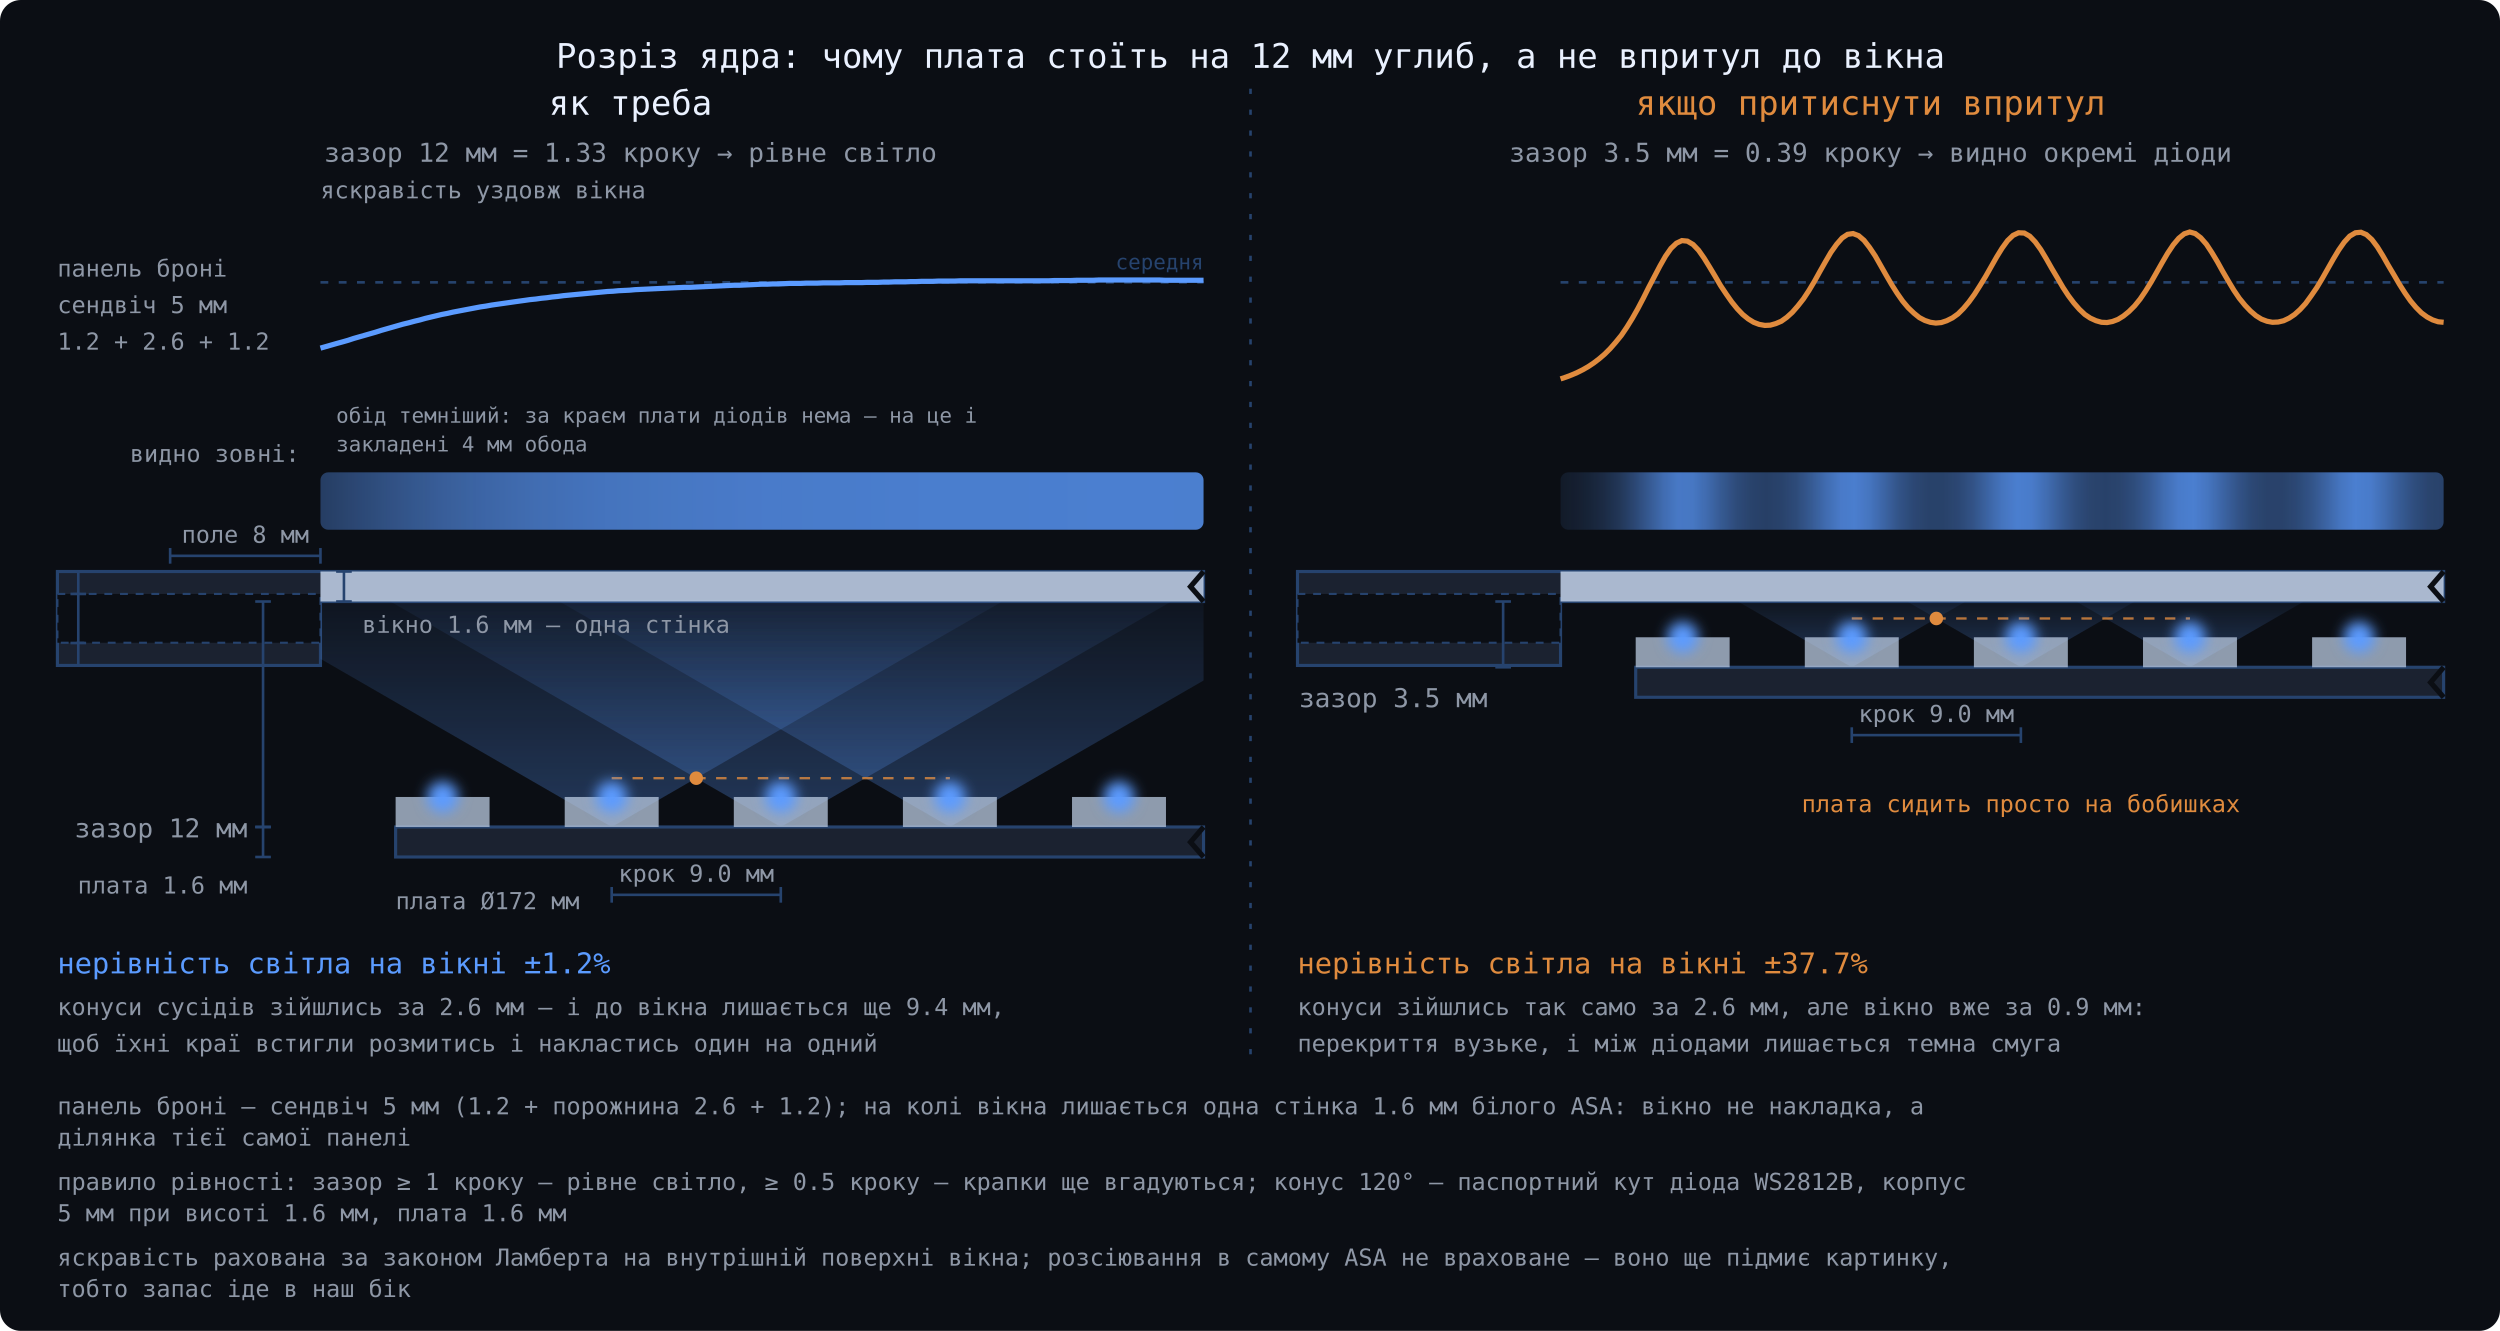
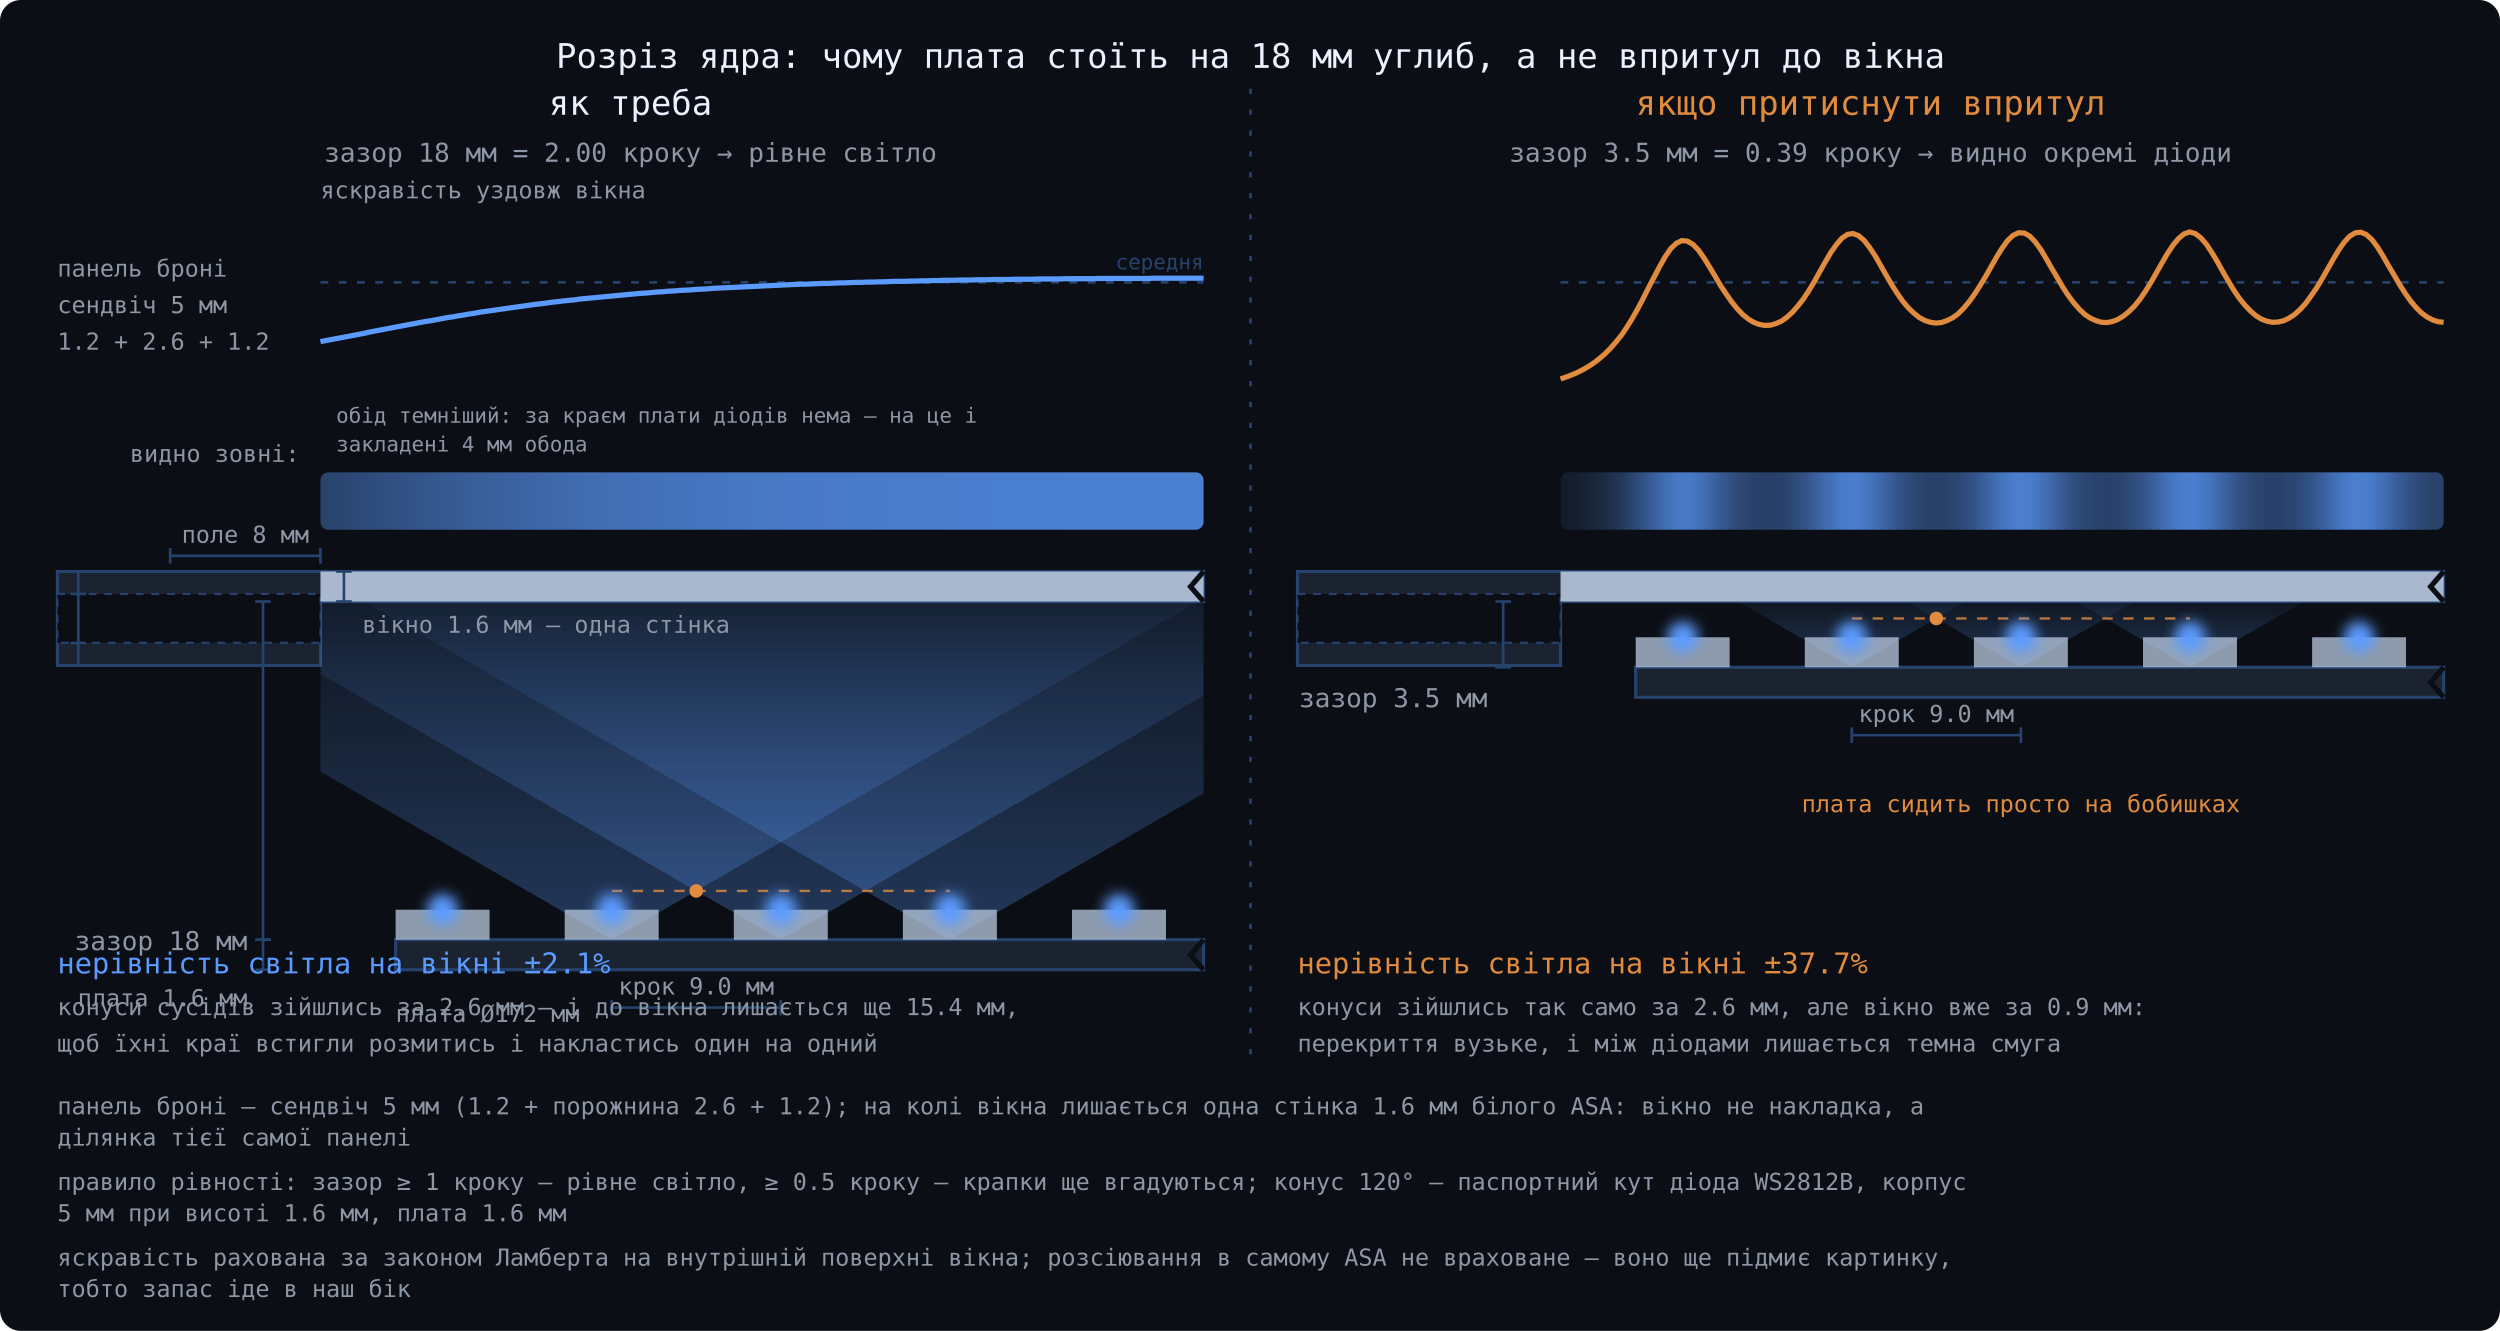
<svg xmlns="http://www.w3.org/2000/svg" viewBox="0 0 958 510" font-family="ui-monospace,Menlo,monospace">
  <defs>
    <filter id="soft" x="-200%" y="-200%" width="500%" height="500%">
      <feGaussianBlur stdDeviation="2.4" />
    </filter>
-     <linearGradient id="cone0" gradientUnits="userSpaceOnUse" x1="0" y1="316.9" x2="0" y2="230.5">
+     <linearGradient id="cone0" gradientUnits="userSpaceOnUse" x1="0" y1="360.1" x2="0" y2="230.5">
      <stop offset="0" stop-color="#5b9bff" stop-opacity="0.30" />
      <stop offset="1" stop-color="#5b9bff" stop-opacity="0.05" />
    </linearGradient>
    <clipPath id="clip0">
-       <rect x="122.8" y="230.5" width="338.4" height="86.4" />
+       <rect x="122.8" y="230.5" width="338.4" height="129.6" />
    </clipPath>
    <linearGradient id="wash0" gradientUnits="userSpaceOnUse" x1="122.8" y1="0" x2="461.2" y2="0">
-       <stop offset="0.000" stop-color="#5b9bff" stop-opacity="0.336" />
-       <stop offset="0.017" stop-color="#5b9bff" stop-opacity="0.364" />
-       <stop offset="0.033" stop-color="#5b9bff" stop-opacity="0.393" />
-       <stop offset="0.050" stop-color="#5b9bff" stop-opacity="0.422" />
-       <stop offset="0.067" stop-color="#5b9bff" stop-opacity="0.452" />
-       <stop offset="0.083" stop-color="#5b9bff" stop-opacity="0.481" />
-       <stop offset="0.100" stop-color="#5b9bff" stop-opacity="0.508" />
-       <stop offset="0.117" stop-color="#5b9bff" stop-opacity="0.534" />
-       <stop offset="0.133" stop-color="#5b9bff" stop-opacity="0.558" />
-       <stop offset="0.150" stop-color="#5b9bff" stop-opacity="0.580" />
-       <stop offset="0.167" stop-color="#5b9bff" stop-opacity="0.600" />
-       <stop offset="0.183" stop-color="#5b9bff" stop-opacity="0.618" />
-       <stop offset="0.200" stop-color="#5b9bff" stop-opacity="0.634" />
-       <stop offset="0.217" stop-color="#5b9bff" stop-opacity="0.649" />
-       <stop offset="0.233" stop-color="#5b9bff" stop-opacity="0.662" />
-       <stop offset="0.250" stop-color="#5b9bff" stop-opacity="0.675" />
-       <stop offset="0.267" stop-color="#5b9bff" stop-opacity="0.687" />
-       <stop offset="0.283" stop-color="#5b9bff" stop-opacity="0.698" />
-       <stop offset="0.300" stop-color="#5b9bff" stop-opacity="0.708" />
-       <stop offset="0.317" stop-color="#5b9bff" stop-opacity="0.717" />
-       <stop offset="0.333" stop-color="#5b9bff" stop-opacity="0.725" />
-       <stop offset="0.350" stop-color="#5b9bff" stop-opacity="0.731" />
-       <stop offset="0.367" stop-color="#5b9bff" stop-opacity="0.737" />
-       <stop offset="0.383" stop-color="#5b9bff" stop-opacity="0.742" />
-       <stop offset="0.400" stop-color="#5b9bff" stop-opacity="0.746" />
-       <stop offset="0.417" stop-color="#5b9bff" stop-opacity="0.750" />
-       <stop offset="0.433" stop-color="#5b9bff" stop-opacity="0.755" />
-       <stop offset="0.450" stop-color="#5b9bff" stop-opacity="0.759" />
-       <stop offset="0.467" stop-color="#5b9bff" stop-opacity="0.763" />
-       <stop offset="0.483" stop-color="#5b9bff" stop-opacity="0.767" />
-       <stop offset="0.500" stop-color="#5b9bff" stop-opacity="0.771" />
-       <stop offset="0.517" stop-color="#5b9bff" stop-opacity="0.774" />
-       <stop offset="0.533" stop-color="#5b9bff" stop-opacity="0.776" />
-       <stop offset="0.550" stop-color="#5b9bff" stop-opacity="0.778" />
-       <stop offset="0.567" stop-color="#5b9bff" stop-opacity="0.779" />
-       <stop offset="0.583" stop-color="#5b9bff" stop-opacity="0.781" />
-       <stop offset="0.600" stop-color="#5b9bff" stop-opacity="0.782" />
-       <stop offset="0.617" stop-color="#5b9bff" stop-opacity="0.783" />
-       <stop offset="0.633" stop-color="#5b9bff" stop-opacity="0.785" />
-       <stop offset="0.650" stop-color="#5b9bff" stop-opacity="0.787" />
-       <stop offset="0.667" stop-color="#5b9bff" stop-opacity="0.789" />
-       <stop offset="0.683" stop-color="#5b9bff" stop-opacity="0.791" />
-       <stop offset="0.700" stop-color="#5b9bff" stop-opacity="0.792" />
-       <stop offset="0.717" stop-color="#5b9bff" stop-opacity="0.794" />
-       <stop offset="0.733" stop-color="#5b9bff" stop-opacity="0.794" />
-       <stop offset="0.750" stop-color="#5b9bff" stop-opacity="0.794" />
-       <stop offset="0.767" stop-color="#5b9bff" stop-opacity="0.794" />
-       <stop offset="0.783" stop-color="#5b9bff" stop-opacity="0.794" />
+       <stop offset="0.000" stop-color="#5b9bff" stop-opacity="0.373" />
+       <stop offset="0.017" stop-color="#5b9bff" stop-opacity="0.392" />
+       <stop offset="0.033" stop-color="#5b9bff" stop-opacity="0.412" />
+       <stop offset="0.050" stop-color="#5b9bff" stop-opacity="0.431" />
+       <stop offset="0.067" stop-color="#5b9bff" stop-opacity="0.450" />
+       <stop offset="0.083" stop-color="#5b9bff" stop-opacity="0.469" />
+       <stop offset="0.100" stop-color="#5b9bff" stop-opacity="0.488" />
+       <stop offset="0.117" stop-color="#5b9bff" stop-opacity="0.506" />
+       <stop offset="0.133" stop-color="#5b9bff" stop-opacity="0.524" />
+       <stop offset="0.150" stop-color="#5b9bff" stop-opacity="0.541" />
+       <stop offset="0.167" stop-color="#5b9bff" stop-opacity="0.558" />
+       <stop offset="0.183" stop-color="#5b9bff" stop-opacity="0.573" />
+       <stop offset="0.200" stop-color="#5b9bff" stop-opacity="0.588" />
+       <stop offset="0.217" stop-color="#5b9bff" stop-opacity="0.603" />
+       <stop offset="0.233" stop-color="#5b9bff" stop-opacity="0.616" />
+       <stop offset="0.250" stop-color="#5b9bff" stop-opacity="0.629" />
+       <stop offset="0.267" stop-color="#5b9bff" stop-opacity="0.641" />
+       <stop offset="0.283" stop-color="#5b9bff" stop-opacity="0.653" />
+       <stop offset="0.300" stop-color="#5b9bff" stop-opacity="0.663" />
+       <stop offset="0.317" stop-color="#5b9bff" stop-opacity="0.673" />
+       <stop offset="0.333" stop-color="#5b9bff" stop-opacity="0.683" />
+       <stop offset="0.350" stop-color="#5b9bff" stop-opacity="0.692" />
+       <stop offset="0.367" stop-color="#5b9bff" stop-opacity="0.700" />
+       <stop offset="0.383" stop-color="#5b9bff" stop-opacity="0.707" />
+       <stop offset="0.400" stop-color="#5b9bff" stop-opacity="0.715" />
+       <stop offset="0.417" stop-color="#5b9bff" stop-opacity="0.721" />
+       <stop offset="0.433" stop-color="#5b9bff" stop-opacity="0.727" />
+       <stop offset="0.450" stop-color="#5b9bff" stop-opacity="0.733" />
+       <stop offset="0.467" stop-color="#5b9bff" stop-opacity="0.739" />
+       <stop offset="0.483" stop-color="#5b9bff" stop-opacity="0.744" />
+       <stop offset="0.500" stop-color="#5b9bff" stop-opacity="0.748" />
+       <stop offset="0.517" stop-color="#5b9bff" stop-opacity="0.753" />
+       <stop offset="0.533" stop-color="#5b9bff" stop-opacity="0.757" />
+       <stop offset="0.550" stop-color="#5b9bff" stop-opacity="0.761" />
+       <stop offset="0.567" stop-color="#5b9bff" stop-opacity="0.764" />
+       <stop offset="0.583" stop-color="#5b9bff" stop-opacity="0.767" />
+       <stop offset="0.600" stop-color="#5b9bff" stop-opacity="0.770" />
+       <stop offset="0.617" stop-color="#5b9bff" stop-opacity="0.773" />
+       <stop offset="0.633" stop-color="#5b9bff" stop-opacity="0.776" />
+       <stop offset="0.650" stop-color="#5b9bff" stop-opacity="0.778" />
+       <stop offset="0.667" stop-color="#5b9bff" stop-opacity="0.781" />
+       <stop offset="0.683" stop-color="#5b9bff" stop-opacity="0.783" />
+       <stop offset="0.700" stop-color="#5b9bff" stop-opacity="0.785" />
+       <stop offset="0.717" stop-color="#5b9bff" stop-opacity="0.787" />
+       <stop offset="0.733" stop-color="#5b9bff" stop-opacity="0.788" />
+       <stop offset="0.750" stop-color="#5b9bff" stop-opacity="0.790" />
+       <stop offset="0.767" stop-color="#5b9bff" stop-opacity="0.791" />
+       <stop offset="0.783" stop-color="#5b9bff" stop-opacity="0.792" />
      <stop offset="0.800" stop-color="#5b9bff" stop-opacity="0.794" />
      <stop offset="0.817" stop-color="#5b9bff" stop-opacity="0.795" />
      <stop offset="0.833" stop-color="#5b9bff" stop-opacity="0.796" />
      <stop offset="0.850" stop-color="#5b9bff" stop-opacity="0.797" />
-       <stop offset="0.867" stop-color="#5b9bff" stop-opacity="0.798" />
-       <stop offset="0.883" stop-color="#5b9bff" stop-opacity="0.799" />
-       <stop offset="0.900" stop-color="#5b9bff" stop-opacity="0.800" />
-       <stop offset="0.917" stop-color="#5b9bff" stop-opacity="0.800" />
-       <stop offset="0.933" stop-color="#5b9bff" stop-opacity="0.800" />
-       <stop offset="0.950" stop-color="#5b9bff" stop-opacity="0.799" />
-       <stop offset="0.967" stop-color="#5b9bff" stop-opacity="0.798" />
-       <stop offset="0.983" stop-color="#5b9bff" stop-opacity="0.798" />
-       <stop offset="1.000" stop-color="#5b9bff" stop-opacity="0.798" />
+       <stop offset="0.867" stop-color="#5b9bff" stop-opacity="0.797" />
+       <stop offset="0.883" stop-color="#5b9bff" stop-opacity="0.798" />
+       <stop offset="0.900" stop-color="#5b9bff" stop-opacity="0.799" />
+       <stop offset="0.917" stop-color="#5b9bff" stop-opacity="0.799" />
+       <stop offset="0.933" stop-color="#5b9bff" stop-opacity="0.799" />
+       <stop offset="0.950" stop-color="#5b9bff" stop-opacity="0.800" />
+       <stop offset="0.967" stop-color="#5b9bff" stop-opacity="0.800" />
+       <stop offset="0.983" stop-color="#5b9bff" stop-opacity="0.800" />
+       <stop offset="1.000" stop-color="#5b9bff" stop-opacity="0.800" />
    </linearGradient>
    <linearGradient id="cone1" gradientUnits="userSpaceOnUse" x1="0" y1="255.7" x2="0" y2="230.5">
      <stop offset="0" stop-color="#5b9bff" stop-opacity="0.30" />
      <stop offset="1" stop-color="#5b9bff" stop-opacity="0.05" />
    </linearGradient>
    <clipPath id="clip1">
      <rect x="598.0" y="230.5" width="338.4" height="25.2" />
    </clipPath>
    <linearGradient id="wash1" gradientUnits="userSpaceOnUse" x1="598.0" y1="0" x2="936.4" y2="0">
      <stop offset="0.000" stop-color="#5b9bff" stop-opacity="0.088" />
      <stop offset="0.017" stop-color="#5b9bff" stop-opacity="0.116" />
      <stop offset="0.033" stop-color="#5b9bff" stop-opacity="0.154" />
      <stop offset="0.050" stop-color="#5b9bff" stop-opacity="0.210" />
      <stop offset="0.067" stop-color="#5b9bff" stop-opacity="0.289" />
      <stop offset="0.083" stop-color="#5b9bff" stop-opacity="0.398" />
      <stop offset="0.100" stop-color="#5b9bff" stop-opacity="0.534" />
      <stop offset="0.117" stop-color="#5b9bff" stop-opacity="0.670" />
      <stop offset="0.133" stop-color="#5b9bff" stop-opacity="0.755" />
      <stop offset="0.150" stop-color="#5b9bff" stop-opacity="0.743" />
      <stop offset="0.167" stop-color="#5b9bff" stop-opacity="0.649" />
      <stop offset="0.183" stop-color="#5b9bff" stop-opacity="0.529" />
      <stop offset="0.200" stop-color="#5b9bff" stop-opacity="0.430" />
      <stop offset="0.217" stop-color="#5b9bff" stop-opacity="0.369" />
      <stop offset="0.233" stop-color="#5b9bff" stop-opacity="0.349" />
      <stop offset="0.250" stop-color="#5b9bff" stop-opacity="0.370" />
      <stop offset="0.267" stop-color="#5b9bff" stop-opacity="0.432" />
      <stop offset="0.283" stop-color="#5b9bff" stop-opacity="0.534" />
      <stop offset="0.300" stop-color="#5b9bff" stop-opacity="0.659" />
      <stop offset="0.317" stop-color="#5b9bff" stop-opacity="0.765" />
      <stop offset="0.333" stop-color="#5b9bff" stop-opacity="0.794" />
      <stop offset="0.350" stop-color="#5b9bff" stop-opacity="0.728" />
      <stop offset="0.367" stop-color="#5b9bff" stop-opacity="0.609" />
      <stop offset="0.383" stop-color="#5b9bff" stop-opacity="0.492" />
      <stop offset="0.400" stop-color="#5b9bff" stop-opacity="0.408" />
      <stop offset="0.417" stop-color="#5b9bff" stop-opacity="0.366" />
      <stop offset="0.433" stop-color="#5b9bff" stop-opacity="0.365" />
      <stop offset="0.450" stop-color="#5b9bff" stop-opacity="0.405" />
      <stop offset="0.467" stop-color="#5b9bff" stop-opacity="0.487" />
      <stop offset="0.483" stop-color="#5b9bff" stop-opacity="0.603" />
      <stop offset="0.500" stop-color="#5b9bff" stop-opacity="0.725" />
      <stop offset="0.517" stop-color="#5b9bff" stop-opacity="0.797" />
      <stop offset="0.533" stop-color="#5b9bff" stop-opacity="0.775" />
      <stop offset="0.550" stop-color="#5b9bff" stop-opacity="0.674" />
      <stop offset="0.567" stop-color="#5b9bff" stop-opacity="0.549" />
      <stop offset="0.583" stop-color="#5b9bff" stop-opacity="0.447" />
      <stop offset="0.600" stop-color="#5b9bff" stop-opacity="0.384" />
      <stop offset="0.617" stop-color="#5b9bff" stop-opacity="0.363" />
      <stop offset="0.633" stop-color="#5b9bff" stop-opacity="0.383" />
      <stop offset="0.650" stop-color="#5b9bff" stop-opacity="0.444" />
      <stop offset="0.667" stop-color="#5b9bff" stop-opacity="0.545" />
      <stop offset="0.683" stop-color="#5b9bff" stop-opacity="0.670" />
      <stop offset="0.700" stop-color="#5b9bff" stop-opacity="0.774" />
      <stop offset="0.717" stop-color="#5b9bff" stop-opacity="0.800" />
      <stop offset="0.733" stop-color="#5b9bff" stop-opacity="0.731" />
      <stop offset="0.750" stop-color="#5b9bff" stop-opacity="0.611" />
      <stop offset="0.767" stop-color="#5b9bff" stop-opacity="0.494" />
      <stop offset="0.783" stop-color="#5b9bff" stop-opacity="0.411" />
      <stop offset="0.800" stop-color="#5b9bff" stop-opacity="0.369" />
      <stop offset="0.817" stop-color="#5b9bff" stop-opacity="0.369" />
      <stop offset="0.833" stop-color="#5b9bff" stop-opacity="0.410" />
      <stop offset="0.850" stop-color="#5b9bff" stop-opacity="0.492" />
      <stop offset="0.867" stop-color="#5b9bff" stop-opacity="0.608" />
      <stop offset="0.883" stop-color="#5b9bff" stop-opacity="0.730" />
      <stop offset="0.900" stop-color="#5b9bff" stop-opacity="0.800" />
      <stop offset="0.917" stop-color="#5b9bff" stop-opacity="0.776" />
      <stop offset="0.933" stop-color="#5b9bff" stop-opacity="0.673" />
      <stop offset="0.950" stop-color="#5b9bff" stop-opacity="0.548" />
      <stop offset="0.967" stop-color="#5b9bff" stop-opacity="0.447" />
      <stop offset="0.983" stop-color="#5b9bff" stop-opacity="0.385" />
      <stop offset="1.000" stop-color="#5b9bff" stop-opacity="0.364" />
    </linearGradient>
  </defs>
  <rect width="958" height="510" rx="8" fill="#0b0e14" />
-   <text x="479.2" y="26.0" font-size="13" fill="#eaf1ff" text-anchor="middle">Розріз ядра: чому плата стоїть на 12 мм углиб, а не впритул до вікна</text>
+   <text x="479.2" y="26.0" font-size="13" fill="#eaf1ff" text-anchor="middle">Розріз ядра: чому плата стоїть на 18 мм углиб, а не впритул до вікна</text>
  <line x1="479.2" y1="34" x2="479.2" y2="407" stroke="#26436e" stroke-width="1" stroke-dasharray="2 6" />
  <path d="M 22.0 219.0 L 461.2 219.0 L 461.2 230.5 L 122.8 230.5 L 122.8 255.0 L 22.0 255.0 Z" fill="#1b2230" stroke="#26436e" stroke-width="1.2" />
  <rect x="22.0" y="227.6" width="100.8" height="18.7" fill="#0b0e14" stroke="#26436e" stroke-width="0.8" stroke-dasharray="3 3" />
  <rect x="122.8" y="219.0" width="338.4" height="11.5" fill="#b9c9e0" opacity="0.9" />
  <g clip-path="url(#clip0)">
-     <path d="M 234.4 316.9 L 84.8 230.5 L 384.0 230.5 Z" fill="url(#cone0)" />
-     <path d="M 299.2 316.9 L 149.6 230.5 L 448.8 230.5 Z" fill="url(#cone0)" />
-     <path d="M 364.0 316.9 L 214.4 230.5 L 513.6 230.5 Z" fill="url(#cone0)" />
+     <path d="M 234.4 360.1 L 9.9 230.5 L 458.9 230.5 Z" fill="url(#cone0)" />
+     <path d="M 299.2 360.1 L 74.7 230.5 L 523.7 230.5 Z" fill="url(#cone0)" />
+     <path d="M 364.0 360.1 L 139.5 230.5 L 588.5 230.5 Z" fill="url(#cone0)" />
  </g>
-   <line x1="234.4" y1="298.2" x2="364.0" y2="298.2" stroke="#e08b3e" stroke-width="0.9" stroke-dasharray="4 4" opacity="0.8" />
-   <circle cx="266.8" cy="298.2" r="2.6" fill="#e08b3e" />
-   <rect x="151.6" y="316.9" width="309.6" height="11.5" fill="#1b2230" stroke="#26436e" stroke-width="1.2" />
-   <rect x="151.6" y="305.4" width="36.0" height="11.5" fill="#b9c9e0" opacity="0.75" />
-   <circle cx="169.6" cy="305.4" r="6.0" fill="#5b9bff" filter="url(#soft)" />
-   <rect x="216.4" y="305.4" width="36.0" height="11.5" fill="#b9c9e0" opacity="0.75" />
-   <circle cx="234.4" cy="305.4" r="6.0" fill="#5b9bff" filter="url(#soft)" />
-   <rect x="281.2" y="305.4" width="36.0" height="11.5" fill="#b9c9e0" opacity="0.75" />
-   <circle cx="299.2" cy="305.4" r="6.0" fill="#5b9bff" filter="url(#soft)" />
-   <rect x="346.0" y="305.4" width="36.0" height="11.5" fill="#b9c9e0" opacity="0.75" />
-   <circle cx="364.0" cy="305.4" r="6.0" fill="#5b9bff" filter="url(#soft)" />
-   <rect x="410.8" y="305.4" width="36.0" height="11.5" fill="#b9c9e0" opacity="0.75" />
-   <circle cx="428.8" cy="305.4" r="6.0" fill="#5b9bff" filter="url(#soft)" />
+   <line x1="234.4" y1="341.4" x2="364.0" y2="341.4" stroke="#e08b3e" stroke-width="0.9" stroke-dasharray="4 4" opacity="0.8" />
+   <circle cx="266.8" cy="341.4" r="2.6" fill="#e08b3e" />
+   <rect x="151.6" y="360.1" width="309.6" height="11.5" fill="#1b2230" stroke="#26436e" stroke-width="1.2" />
+   <rect x="151.6" y="348.6" width="36.0" height="11.5" fill="#b9c9e0" opacity="0.75" />
+   <circle cx="169.6" cy="348.6" r="6.0" fill="#5b9bff" filter="url(#soft)" />
+   <rect x="216.4" y="348.6" width="36.0" height="11.5" fill="#b9c9e0" opacity="0.75" />
+   <circle cx="234.4" cy="348.6" r="6.0" fill="#5b9bff" filter="url(#soft)" />
+   <rect x="281.2" y="348.6" width="36.0" height="11.5" fill="#b9c9e0" opacity="0.75" />
+   <circle cx="299.2" cy="348.6" r="6.0" fill="#5b9bff" filter="url(#soft)" />
+   <rect x="346.0" y="348.6" width="36.0" height="11.5" fill="#b9c9e0" opacity="0.75" />
+   <circle cx="364.0" cy="348.6" r="6.0" fill="#5b9bff" filter="url(#soft)" />
+   <rect x="410.8" y="348.6" width="36.0" height="11.5" fill="#b9c9e0" opacity="0.75" />
+   <circle cx="428.8" cy="348.6" r="6.0" fill="#5b9bff" filter="url(#soft)" />
  <path d="M 461.2 219.0 L 456.2 224.8 L 461.2 230.5" fill="none" stroke="#0b0e14" stroke-width="2" />
-   <path d="M 461.2 316.9 L 456.2 322.7 L 461.2 328.4" fill="none" stroke="#0b0e14" stroke-width="2" />
-   <line x1="100.8" y1="230.5" x2="100.8" y2="316.9" stroke="#26436e" stroke-width="1" />
+   <path d="M 461.2 360.1 L 456.2 365.9 L 461.2 371.6" fill="none" stroke="#0b0e14" stroke-width="2" />
+   <line x1="100.8" y1="230.5" x2="100.8" y2="360.1" stroke="#26436e" stroke-width="1" />
  <line x1="97.8" y1="230.5" x2="103.8" y2="230.5" stroke="#26436e" stroke-width="1" />
-   <line x1="97.8" y1="316.9" x2="103.8" y2="316.9" stroke="#26436e" stroke-width="1" />
-   <text x="94.8" y="320.9" font-size="10" fill="#8e97a6" text-anchor="end">зазор 12 мм</text>
-   <line x1="234.4" y1="342.9" x2="299.2" y2="342.9" stroke="#26436e" stroke-width="1" />
-   <line x1="234.4" y1="339.9" x2="234.4" y2="345.9" stroke="#26436e" stroke-width="1" />
-   <line x1="299.2" y1="339.9" x2="299.2" y2="345.9" stroke="#26436e" stroke-width="1" />
-   <text x="266.8" y="337.9" font-size="9" fill="#8e97a6" text-anchor="middle">крок 9.0 мм</text>
+   <line x1="97.8" y1="360.1" x2="103.8" y2="360.1" stroke="#26436e" stroke-width="1" />
+   <text x="94.8" y="364.1" font-size="10" fill="#8e97a6" text-anchor="end">зазор 18 мм</text>
+   <line x1="234.4" y1="386.1" x2="299.2" y2="386.1" stroke="#26436e" stroke-width="1" />
+   <line x1="234.4" y1="383.1" x2="234.4" y2="389.1" stroke="#26436e" stroke-width="1" />
+   <line x1="299.2" y1="383.1" x2="299.2" y2="389.1" stroke="#26436e" stroke-width="1" />
+   <text x="266.8" y="381.1" font-size="9" fill="#8e97a6" text-anchor="middle">крок 9.0 мм</text>
  <line x1="131.8" y1="219.0" x2="131.8" y2="230.5" stroke="#26436e" stroke-width="1" />
  <line x1="128.8" y1="219.0" x2="134.8" y2="219.0" stroke="#26436e" stroke-width="1" />
  <line x1="128.8" y1="230.5" x2="134.8" y2="230.5" stroke="#26436e" stroke-width="1" />
  <text x="138.8" y="242.5" font-size="9" fill="#8e97a6" text-anchor="start">вікно 1.6 мм — одна стінка</text>
  <line x1="30.0" y1="219.0" x2="30.0" y2="255.0" stroke="#26436e" stroke-width="1" />
  <line x1="27.0" y1="219.0" x2="33.0" y2="219.0" stroke="#26436e" stroke-width="1" />
  <line x1="27.0" y1="227.6" x2="33.0" y2="227.6" stroke="#26436e" stroke-width="1" />
  <line x1="27.0" y1="246.4" x2="33.0" y2="246.4" stroke="#26436e" stroke-width="1" />
  <line x1="27.0" y1="255.0" x2="33.0" y2="255.0" stroke="#26436e" stroke-width="1" />
  <text x="22.0" y="106.0" font-size="9" fill="#8e97a6" text-anchor="start">панель броні</text>
  <text x="22.0" y="120.0" font-size="9" fill="#8e97a6" text-anchor="start">сендвіч 5 мм</text>
  <text x="22.0" y="134.0" font-size="9" fill="#8e97a6" text-anchor="start">1.2 + 2.6 + 1.2</text>
  <line x1="65.2" y1="213.0" x2="122.8" y2="213.0" stroke="#26436e" stroke-width="1" />
  <line x1="65.2" y1="210.0" x2="65.2" y2="216.0" stroke="#26436e" stroke-width="1" />
  <line x1="122.8" y1="210.0" x2="122.8" y2="216.0" stroke="#26436e" stroke-width="1" />
  <text x="94.0" y="208.0" font-size="9" fill="#8e97a6" text-anchor="middle">поле 8 мм</text>
-   <text x="151.6" y="348.4" font-size="9" fill="#8e97a6" text-anchor="start">плата Ø172 мм</text>
-   <line x1="100.8" y1="316.9" x2="100.8" y2="328.4" stroke="#26436e" stroke-width="1" />
-   <line x1="97.8" y1="316.9" x2="103.8" y2="316.9" stroke="#26436e" stroke-width="1" />
-   <line x1="97.8" y1="328.4" x2="103.8" y2="328.4" stroke="#26436e" stroke-width="1" />
-   <text x="94.8" y="342.4" font-size="9" fill="#8e97a6" text-anchor="end">плата 1.6 мм</text>
+   <text x="151.6" y="391.6" font-size="9" fill="#8e97a6" text-anchor="start">плата Ø172 мм</text>
+   <line x1="100.8" y1="360.1" x2="100.8" y2="371.6" stroke="#26436e" stroke-width="1" />
+   <line x1="97.8" y1="360.1" x2="103.8" y2="360.1" stroke="#26436e" stroke-width="1" />
+   <line x1="97.8" y1="371.6" x2="103.8" y2="371.6" stroke="#26436e" stroke-width="1" />
+   <text x="94.8" y="385.6" font-size="9" fill="#8e97a6" text-anchor="end">плата 1.6 мм</text>
  <rect x="122.8" y="181.0" width="338.4" height="22.0" fill="url(#wash0)" rx="3" />
  <text x="114.8" y="177.0" font-size="9" fill="#8e97a6" text-anchor="end">видно зовні:</text>
  <line x1="122.8" y1="108.2" x2="461.2" y2="108.2" stroke="#26436e" stroke-width="1" stroke-dasharray="3 4" />
-   <polyline points="122.8,133.4 124.9,132.8 127.0,132.2 129.1,131.6 131.3,131.0 133.4,130.4 135.5,129.7 137.6,129.1 139.7,128.5 141.8,127.9 143.9,127.3 146.1,126.6 148.2,126.0 150.3,125.4 152.4,124.8 154.5,124.2 156.6,123.7 158.8,123.1 160.9,122.6 163.0,122.0 165.1,121.5 167.2,121.0 169.3,120.5 171.4,120.1 173.6,119.6 175.7,119.2 177.8,118.8 179.9,118.4 182.0,118.0 184.1,117.6 186.2,117.3 188.4,116.9 190.5,116.6 192.6,116.3 194.7,116.0 196.8,115.7 198.9,115.4 201.1,115.1 203.2,114.8 205.3,114.6 207.4,114.3 209.5,114.1 211.6,113.8 213.7,113.6 215.9,113.3 218.0,113.1 220.1,112.9 222.2,112.7 224.3,112.5 226.4,112.3 228.6,112.1 230.7,111.9 232.8,111.7 234.9,111.6 237.0,111.4 239.1,111.3 241.2,111.2 243.4,111.0 245.5,110.9 247.6,110.8 249.7,110.7 251.8,110.6 253.9,110.5 256.0,110.4 258.2,110.3 260.3,110.2 262.4,110.1 264.5,110.1 266.6,110.0 268.7,109.9 270.9,109.8 273.0,109.7 275.1,109.6 277.2,109.5 279.3,109.4 281.4,109.3 283.5,109.3 285.7,109.2 287.8,109.1 289.9,109.0 292.0,108.9 294.1,108.9 296.2,108.8 298.3,108.8 300.5,108.7 302.6,108.6 304.7,108.6 306.8,108.6 308.9,108.5 311.0,108.5 313.1,108.5 315.3,108.4 317.4,108.4 319.5,108.4 321.6,108.4 323.7,108.3 325.8,108.3 328.0,108.3 330.1,108.3 332.2,108.2 334.3,108.2 336.4,108.2 338.5,108.1 340.6,108.1 342.8,108.0 344.9,108.0 347.0,108.0 349.1,107.9 351.2,107.9 353.3,107.8 355.4,107.8 357.6,107.8 359.7,107.7 361.8,107.7 363.9,107.7 366.0,107.7 368.1,107.6 370.3,107.6 372.4,107.6 374.5,107.6 376.6,107.6 378.7,107.6 380.8,107.6 382.9,107.6 385.1,107.6 387.2,107.6 389.3,107.6 391.4,107.6 393.5,107.6 395.6,107.6 397.8,107.6 399.9,107.6 402.0,107.6 404.1,107.5 406.2,107.5 408.3,107.5 410.4,107.5 412.6,107.4 414.7,107.4 416.8,107.4 418.9,107.4 421.0,107.3 423.1,107.3 425.2,107.3 427.4,107.3 429.5,107.3 431.6,107.3 433.7,107.3 435.8,107.3 437.9,107.3 440.1,107.3 442.2,107.3 444.3,107.3 446.4,107.4 448.5,107.4 450.6,107.4 452.7,107.4 454.9,107.4 457.0,107.4 459.1,107.4 461.2,107.4" fill="none" stroke="#5b9bff" stroke-width="2" />
+   <polyline points="122.8,130.9 124.9,130.5 127.0,130.1 129.1,129.7 131.3,129.3 133.4,128.9 135.5,128.5 137.6,128.1 139.7,127.7 141.8,127.2 143.9,126.8 146.1,126.4 148.2,126.0 150.3,125.6 152.4,125.2 154.5,124.8 156.6,124.4 158.8,124.0 160.9,123.6 163.0,123.2 165.1,122.9 167.2,122.5 169.3,122.1 171.4,121.7 173.6,121.4 175.7,121.0 177.8,120.7 179.9,120.3 182.0,120.0 184.1,119.6 186.2,119.3 188.4,119.0 190.5,118.7 192.6,118.4 194.7,118.1 196.8,117.8 198.9,117.5 201.1,117.2 203.2,116.9 205.3,116.6 207.4,116.4 209.5,116.1 211.6,115.8 213.7,115.6 215.9,115.3 218.0,115.1 220.1,114.9 222.2,114.6 224.3,114.4 226.4,114.2 228.6,114.0 230.7,113.8 232.8,113.6 234.9,113.4 237.0,113.2 239.1,113.0 241.2,112.8 243.4,112.6 245.5,112.4 247.6,112.3 249.7,112.1 251.8,111.9 253.9,111.8 256.0,111.6 258.2,111.5 260.3,111.3 262.4,111.2 264.5,111.1 266.6,110.9 268.7,110.8 270.9,110.7 273.0,110.5 275.1,110.4 277.2,110.3 279.3,110.2 281.4,110.1 283.5,110.0 285.7,109.9 287.8,109.8 289.9,109.7 292.0,109.6 294.1,109.5 296.2,109.4 298.3,109.3 300.5,109.2 302.6,109.1 304.7,109.0 306.8,108.9 308.9,108.9 311.0,108.8 313.1,108.7 315.3,108.6 317.4,108.6 319.5,108.5 321.6,108.4 323.7,108.4 325.8,108.3 328.0,108.2 330.1,108.2 332.2,108.1 334.3,108.1 336.4,108.0 338.5,108.0 340.6,107.9 342.8,107.8 344.9,107.8 347.0,107.8 349.1,107.7 351.2,107.7 353.3,107.6 355.4,107.6 357.6,107.5 359.7,107.5 361.8,107.4 363.9,107.4 366.0,107.4 368.1,107.3 370.3,107.3 372.4,107.3 374.5,107.2 376.6,107.2 378.7,107.2 380.8,107.1 382.9,107.1 385.1,107.1 387.2,107.1 389.3,107.0 391.4,107.0 393.5,107.0 395.6,107.0 397.8,106.9 399.9,106.9 402.0,106.9 404.1,106.9 406.2,106.9 408.3,106.8 410.4,106.8 412.6,106.8 414.7,106.8 416.8,106.8 418.9,106.8 421.0,106.7 423.1,106.7 425.2,106.7 427.4,106.7 429.5,106.7 431.6,106.7 433.7,106.7 435.8,106.7 437.9,106.7 440.1,106.7 442.2,106.6 444.3,106.6 446.4,106.6 448.5,106.6 450.6,106.6 452.7,106.6 454.9,106.6 457.0,106.6 459.1,106.6 461.2,106.6" fill="none" stroke="#5b9bff" stroke-width="2" />
  <text x="122.8" y="76.0" font-size="9" fill="#8e97a6" text-anchor="start">яскравість уздовж вікна</text>
  <text x="461.2" y="103.2" font-size="8" fill="#26436e" text-anchor="end">середня</text>
  <text x="128.8" y="162.0" font-size="8" fill="#8e97a6" text-anchor="start">обід темніший: за краєм плати діодів нема — на це і</text>
  <text x="128.8" y="173.0" font-size="8" fill="#8e97a6" text-anchor="start">закладені 4 мм обода</text>
  <text x="241.6" y="44.0" font-size="13" fill="#eaf1ff" text-anchor="middle">як треба</text>
-   <text x="241.6" y="62.0" font-size="10" fill="#8e97a6" text-anchor="middle">зазор 12 мм = 1.33 кроку → рівне світло</text>
-   <text x="22.0" y="373.0" font-size="11" fill="#5b9bff" text-anchor="start">нерівність світла на вікні ±1.2%</text>
-   <text x="22.0" y="389.0" font-size="9" fill="#8e97a6" text-anchor="start">конуси сусідів зійшлись за 2.6 мм — і до вікна лишається ще 9.4 мм,</text>
+   <text x="241.6" y="62.0" font-size="10" fill="#8e97a6" text-anchor="middle">зазор 18 мм = 2.00 кроку → рівне світло</text>
+   <text x="22.0" y="373.0" font-size="11" fill="#5b9bff" text-anchor="start">нерівність світла на вікні ±2.1%</text>
+   <text x="22.0" y="389.0" font-size="9" fill="#8e97a6" text-anchor="start">конуси сусідів зійшлись за 2.6 мм — і до вікна лишається ще 15.4 мм,</text>
  <text x="22.0" y="403.0" font-size="9" fill="#8e97a6" text-anchor="start">щоб їхні краї встигли розмитись і накластись один на одний</text>
  <path d="M 497.2 219.0 L 936.4 219.0 L 936.4 230.5 L 598.0 230.5 L 598.0 255.0 L 497.2 255.0 Z" fill="#1b2230" stroke="#26436e" stroke-width="1.2" />
  <rect x="497.2" y="227.6" width="100.8" height="18.7" fill="#0b0e14" stroke="#26436e" stroke-width="0.8" stroke-dasharray="3 3" />
  <rect x="598.0" y="219.0" width="338.4" height="11.5" fill="#b9c9e0" opacity="0.9" />
  <g clip-path="url(#clip1)">
    <path d="M 709.6 255.7 L 666.0 230.5 L 753.2 230.5 Z" fill="url(#cone1)" />
    <path d="M 774.4 255.7 L 730.8 230.5 L 818.0 230.5 Z" fill="url(#cone1)" />
    <path d="M 839.2 255.7 L 795.6 230.5 L 882.8 230.5 Z" fill="url(#cone1)" />
  </g>
  <line x1="709.6" y1="237.0" x2="839.2" y2="237.0" stroke="#e08b3e" stroke-width="0.9" stroke-dasharray="4 4" opacity="0.8" />
  <circle cx="742.0" cy="237.0" r="2.6" fill="#e08b3e" />
  <rect x="626.8" y="255.7" width="309.6" height="11.5" fill="#1b2230" stroke="#26436e" stroke-width="1.2" />
  <rect x="626.8" y="244.2" width="36.0" height="11.5" fill="#b9c9e0" opacity="0.75" />
  <circle cx="644.8" cy="244.2" r="6.0" fill="#5b9bff" filter="url(#soft)" />
  <rect x="691.6" y="244.2" width="36.0" height="11.5" fill="#b9c9e0" opacity="0.75" />
  <circle cx="709.6" cy="244.2" r="6.0" fill="#5b9bff" filter="url(#soft)" />
  <rect x="756.4" y="244.2" width="36.0" height="11.5" fill="#b9c9e0" opacity="0.75" />
  <circle cx="774.4" cy="244.2" r="6.0" fill="#5b9bff" filter="url(#soft)" />
  <rect x="821.2" y="244.2" width="36.0" height="11.5" fill="#b9c9e0" opacity="0.75" />
  <circle cx="839.2" cy="244.2" r="6.0" fill="#5b9bff" filter="url(#soft)" />
  <rect x="886.0" y="244.2" width="36.0" height="11.5" fill="#b9c9e0" opacity="0.75" />
  <circle cx="904.0" cy="244.2" r="6.0" fill="#5b9bff" filter="url(#soft)" />
  <path d="M 936.4 219.0 L 931.4 224.8 L 936.4 230.5" fill="none" stroke="#0b0e14" stroke-width="2" />
  <path d="M 936.4 255.7 L 931.4 261.5 L 936.4 267.2" fill="none" stroke="#0b0e14" stroke-width="2" />
  <line x1="576.0" y1="230.5" x2="576.0" y2="255.7" stroke="#26436e" stroke-width="1" />
  <line x1="573.0" y1="230.5" x2="579.0" y2="230.5" stroke="#26436e" stroke-width="1" />
  <line x1="573.0" y1="255.7" x2="579.0" y2="255.7" stroke="#26436e" stroke-width="1" />
  <text x="570.0" y="271.0" font-size="10" fill="#8e97a6" text-anchor="end">зазор 3.5 мм</text>
  <line x1="709.6" y1="281.7" x2="774.4" y2="281.7" stroke="#26436e" stroke-width="1" />
  <line x1="709.6" y1="278.7" x2="709.6" y2="284.7" stroke="#26436e" stroke-width="1" />
  <line x1="774.4" y1="278.7" x2="774.4" y2="284.7" stroke="#26436e" stroke-width="1" />
  <text x="742.0" y="276.7" font-size="9" fill="#8e97a6" text-anchor="middle">крок 9.0 мм</text>
  <text x="774.4" y="311.2" font-size="9" fill="#e08b3e" text-anchor="middle">плата сидить просто на бобишках</text>
  <rect x="598.0" y="181.0" width="338.4" height="22.0" fill="url(#wash1)" rx="3" />
  <line x1="598.0" y1="108.2" x2="936.4" y2="108.2" stroke="#26436e" stroke-width="1" stroke-dasharray="3 4" />
  <polyline points="598.0,145.2 600.1,144.5 602.2,143.7 604.3,142.8 606.5,141.7 608.6,140.5 610.7,139.1 612.8,137.5 614.9,135.7 617.0,133.6 619.1,131.2 621.3,128.5 623.4,125.4 625.5,122.0 627.6,118.3 629.7,114.3 631.8,110.1 634.0,105.9 636.1,101.9 638.2,98.2 640.3,95.2 642.4,93.2 644.5,92.2 646.6,92.4 648.8,93.7 650.9,95.9 653.0,98.9 655.1,102.3 657.2,105.8 659.3,109.4 661.5,112.7 663.6,115.7 665.7,118.3 667.8,120.5 669.9,122.2 672.0,123.5 674.1,124.3 676.3,124.7 678.4,124.6 680.5,124.0 682.6,123.1 684.7,121.6 686.8,119.7 688.9,117.3 691.1,114.5 693.2,111.3 695.3,107.8 697.4,104.0 699.5,100.3 701.6,96.7 703.8,93.6 705.9,91.2 708.0,89.8 710.1,89.5 712.2,90.3 714.3,92.1 716.4,94.8 718.6,98.1 720.7,101.8 722.8,105.5 724.9,109.1 727.0,112.4 729.1,115.4 731.2,117.9 733.4,120.0 735.5,121.7 737.6,122.8 739.7,123.5 741.8,123.8 743.9,123.6 746.0,122.9 748.2,121.8 750.3,120.3 752.4,118.2 754.5,115.7 756.6,112.8 758.7,109.5 760.9,105.9 763.0,102.2 765.1,98.5 767.2,95.1 769.3,92.2 771.4,90.2 773.5,89.2 775.7,89.3 777.8,90.5 779.9,92.7 782.0,95.6 784.1,99.1 786.2,102.8 788.4,106.5 790.5,110.1 792.6,113.3 794.7,116.1 796.8,118.5 798.9,120.5 801.0,121.9 803.2,122.9 805.3,123.5 807.4,123.6 809.5,123.2 811.6,122.4 813.7,121.1 815.8,119.4 818.0,117.2 820.1,114.6 822.2,111.5 824.3,108.1 826.4,104.4 828.5,100.7 830.6,97.1 832.8,93.8 834.9,91.3 837.0,89.6 839.1,88.9 841.2,89.5 843.3,91.1 845.5,93.6 847.6,96.8 849.7,100.3 851.8,104.1 853.9,107.7 856.0,111.2 858.1,114.3 860.3,117.0 862.4,119.2 864.5,121.0 866.6,122.3 868.7,123.1 870.8,123.5 873.0,123.4 875.1,122.9 877.2,121.9 879.3,120.5 881.4,118.6 883.5,116.3 885.6,113.4 887.8,110.2 889.9,106.7 892.0,103.0 894.1,99.3 896.2,95.8 898.3,92.8 900.4,90.5 902.6,89.2 904.7,89.0 906.8,89.9 908.9,91.8 911.0,94.6 913.1,98.0 915.2,101.7 917.4,105.4 919.5,109.0 921.6,112.3 923.7,115.3 925.8,117.8 927.9,119.9 930.1,121.5 932.2,122.6 934.3,123.3 936.4,123.5" fill="none" stroke="#e08b3e" stroke-width="2" />
  <text x="716.8" y="44.0" font-size="13" fill="#e08b3e" text-anchor="middle">якщо притиснути впритул</text>
  <text x="716.8" y="62.0" font-size="10" fill="#8e97a6" text-anchor="middle">зазор 3.5 мм = 0.39 кроку → видно окремі діоди</text>
  <text x="497.2" y="373.0" font-size="11" fill="#e08b3e" text-anchor="start">нерівність світла на вікні ±37.7%</text>
  <text x="497.2" y="389.0" font-size="9" fill="#8e97a6" text-anchor="start">конуси зійшлись так само за 2.6 мм, але вікно вже за 0.9 мм:</text>
  <text x="497.2" y="403.0" font-size="9" fill="#8e97a6" text-anchor="start">перекриття вузьке, і між діодами лишається темна смуга</text>
  <text x="22.0" y="427.0" font-size="9" fill="#8e97a6" text-anchor="start">панель броні — сендвіч 5 мм (1.2 + порожнина 2.6 + 1.2); на колі вікна лишається одна стінка 1.6 мм білого ASA: вікно не накладка, а</text>
  <text x="22.0" y="439.0" font-size="9" fill="#8e97a6" text-anchor="start">ділянка тієї самої панелі</text>
  <text x="22.0" y="456.0" font-size="9" fill="#8e97a6" text-anchor="start">правило рівності: зазор ≥ 1 кроку — рівне світло, ≥ 0.5 кроку — крапки ще вгадуються; конус 120° — паспортний кут діода WS2812B, корпус</text>
  <text x="22.0" y="468.0" font-size="9" fill="#8e97a6" text-anchor="start">5 мм при висоті 1.6 мм, плата 1.6 мм</text>
  <text x="22.0" y="485.0" font-size="9" fill="#8e97a6" text-anchor="start">яскравість рахована за законом Ламберта на внутрішній поверхні вікна; розсіювання в самому ASA не враховане — воно ще підмиє картинку,</text>
  <text x="22.0" y="497.0" font-size="9" fill="#8e97a6" text-anchor="start">тобто запас іде в наш бік</text>
</svg>
